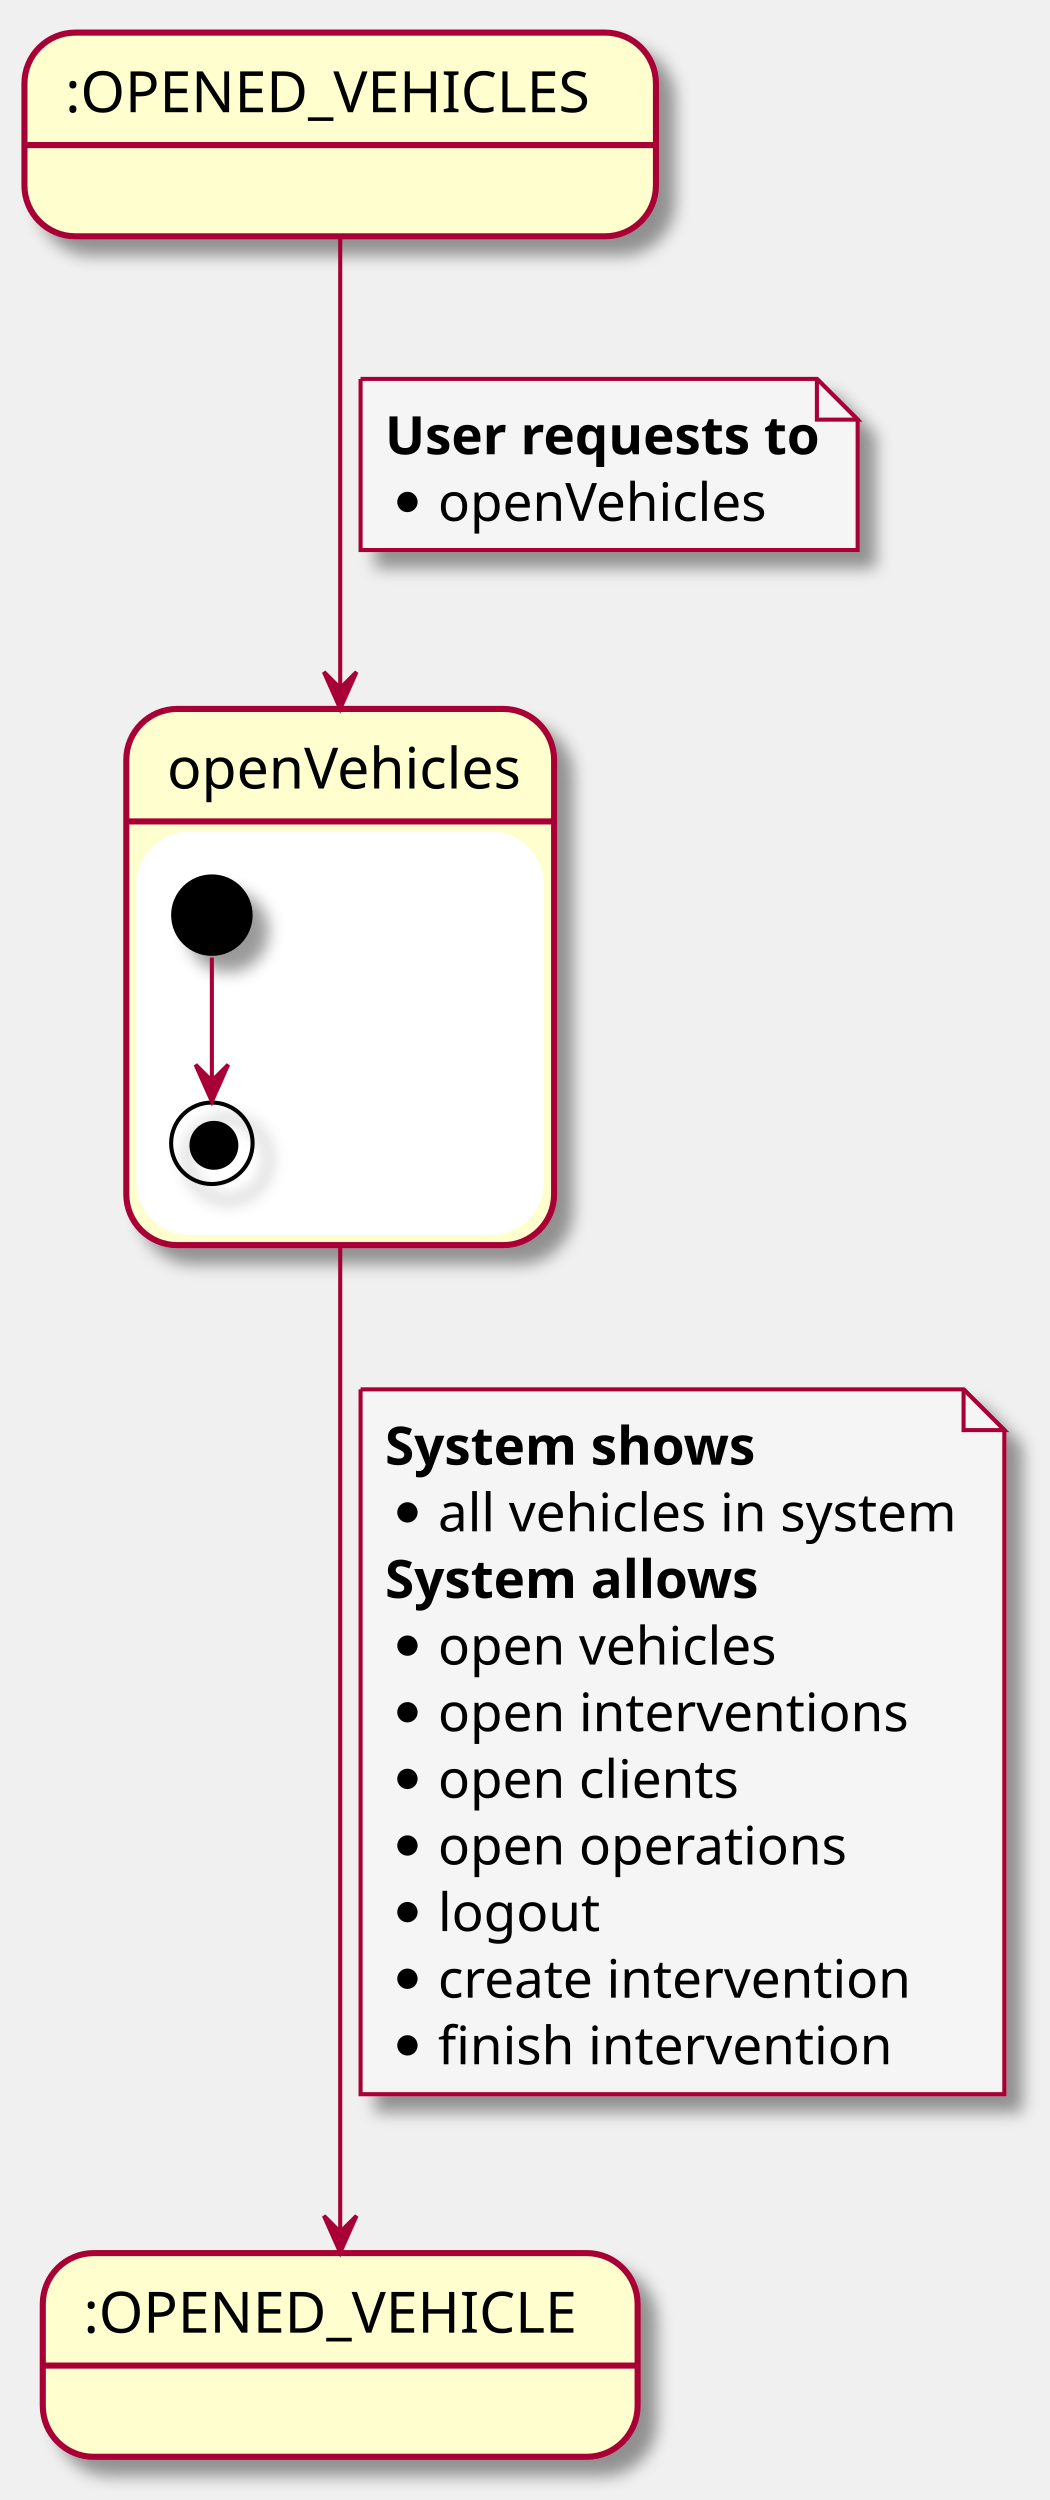
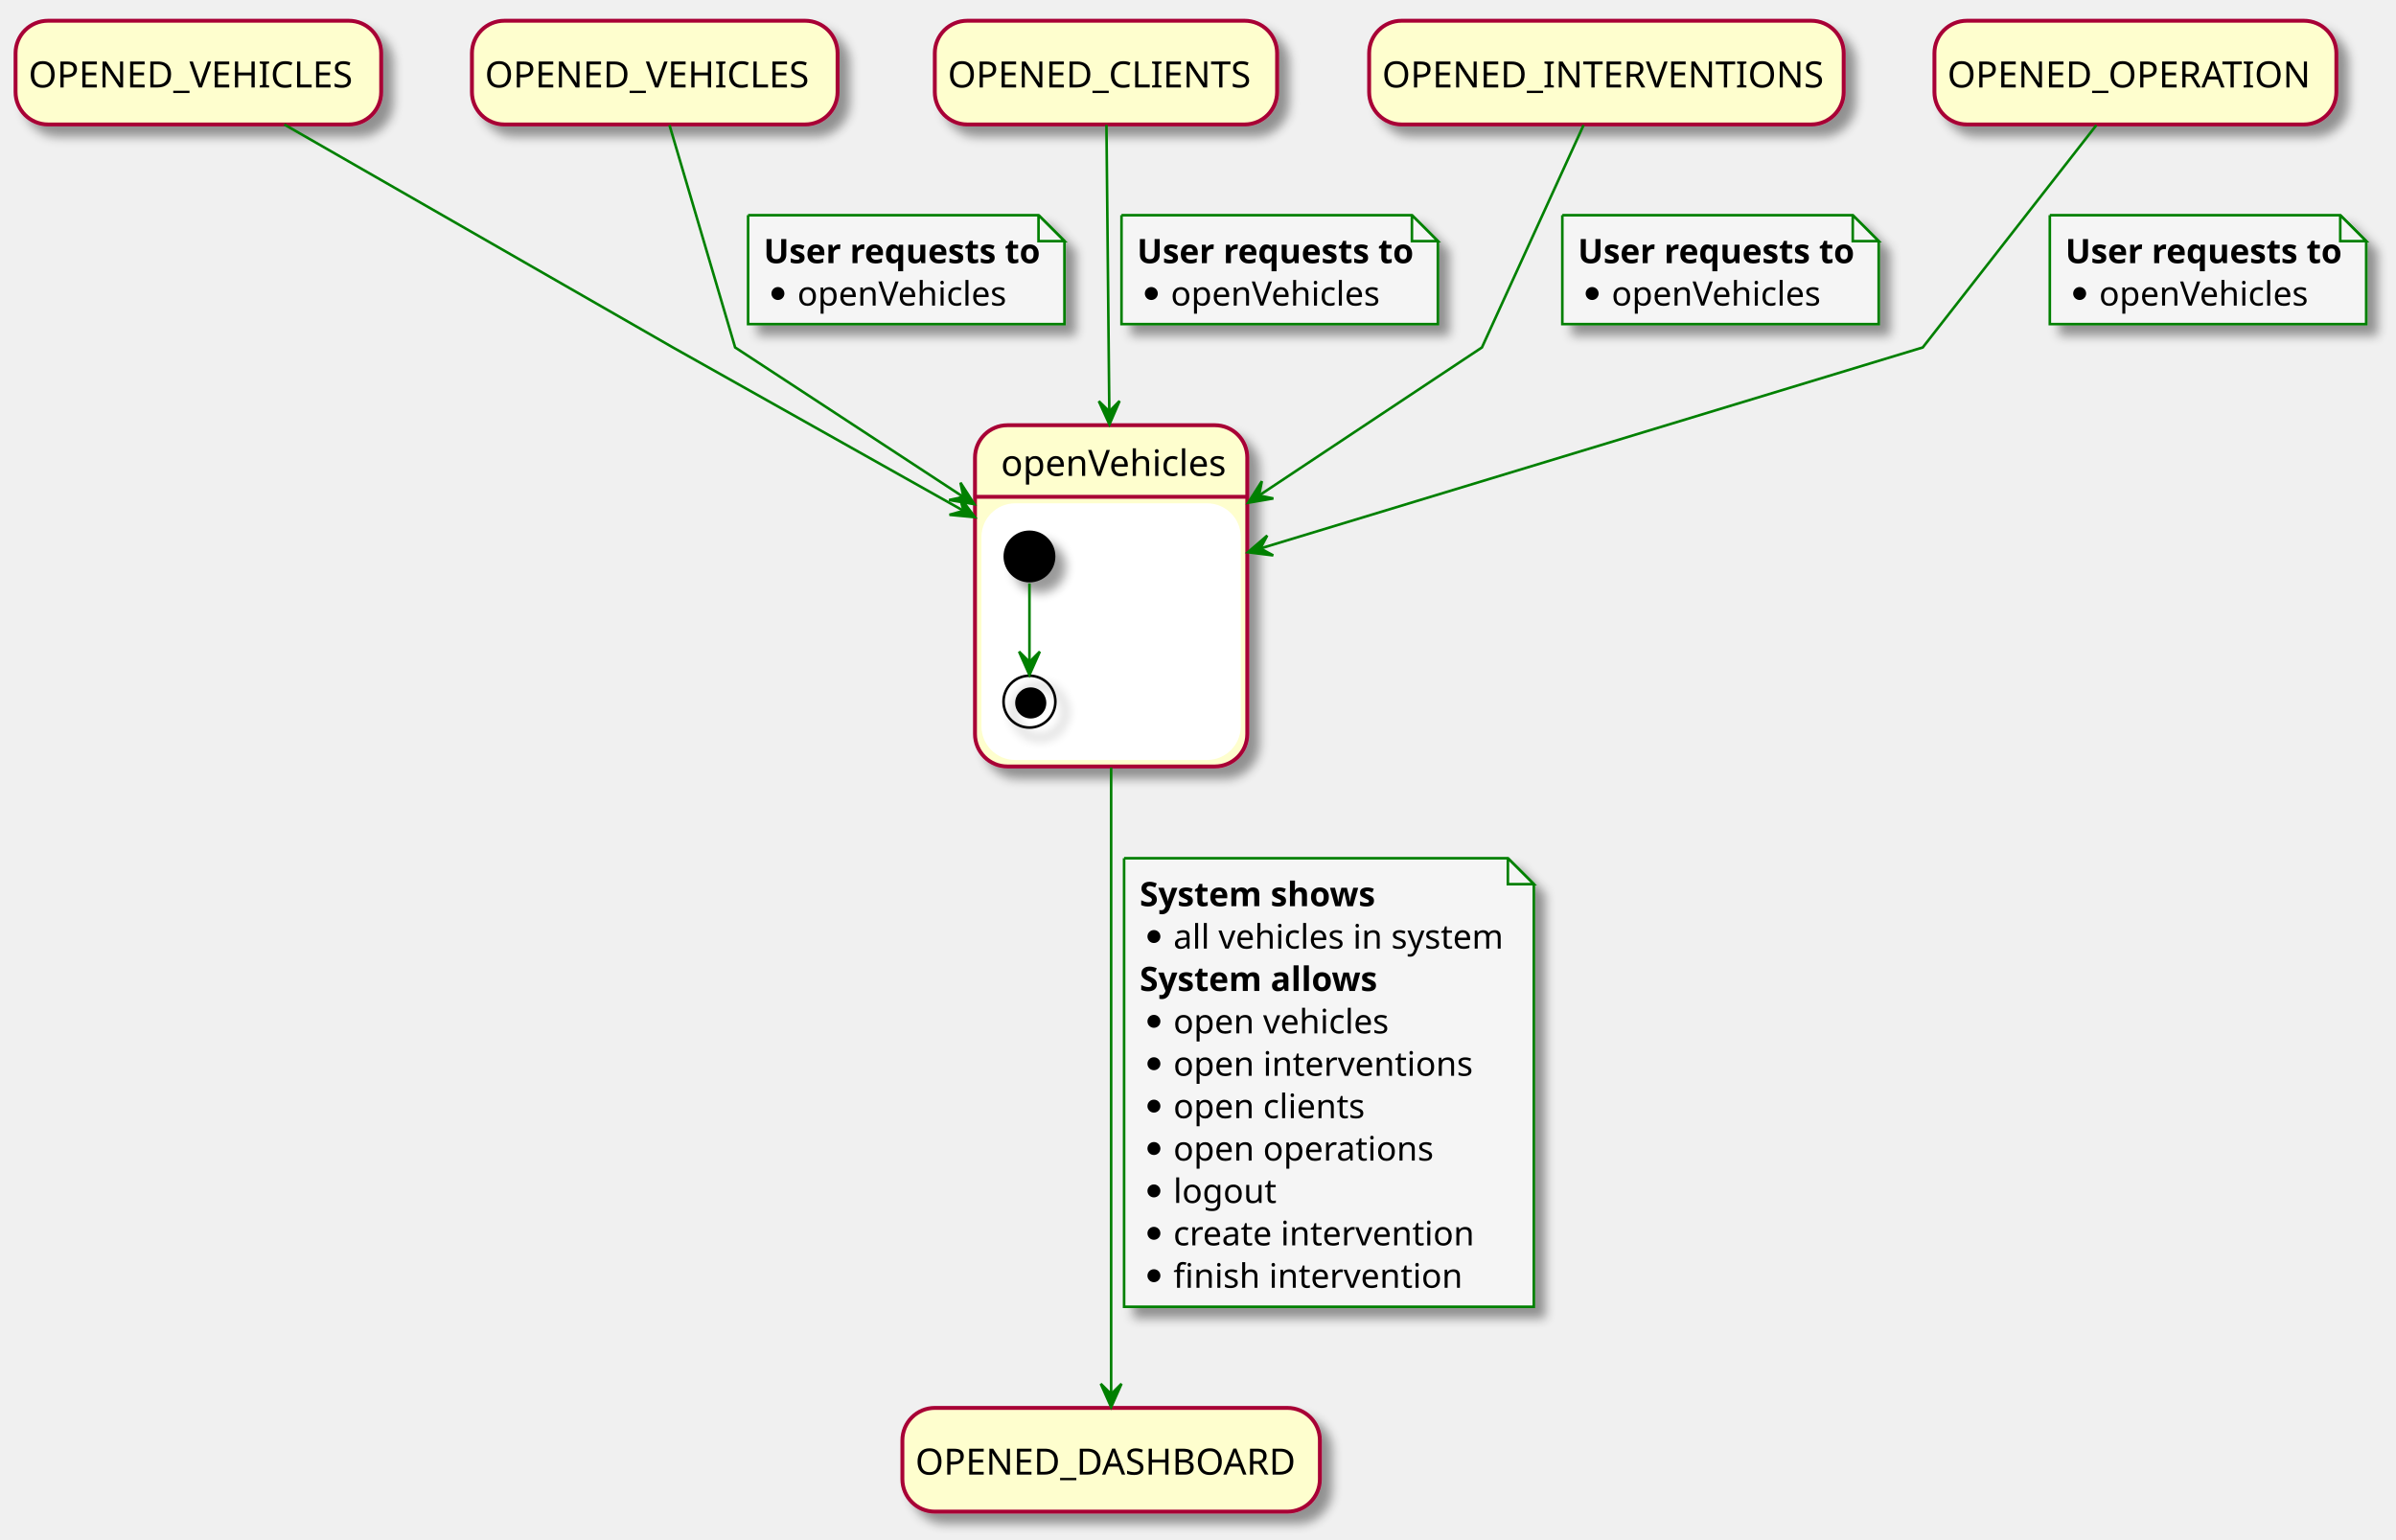
- <svg xmlns="http://www.w3.org/2000/svg" contentScriptType="application/ecmascript" contentStyleType="text/css" height="767.5px" preserveAspectRatio="none" style="width:322px;height:767px;" version="1.1" viewBox="0 0 322 767" width="322.5px" zoomAndPan="magnify">
+ <svg xmlns="http://www.w3.org/2000/svg" contentScriptType="application/ecmascript" contentStyleType="text/css" height="742.5px" preserveAspectRatio="none" style="width:1155px;height:742px;" version="1.1" viewBox="0 0 1155 742" width="1155px" zoomAndPan="magnify">
  <defs>
-     <filter height="300%" id="fczf4oyykz4tn" width="300%" x="-1" y="-1">
+     <filter height="300%" id="f1wb5sw4vh0gz3" width="300%" x="-1" y="-1">
      <feGaussianBlur result="blurOut" stdDeviation="2.5" />
      <feColorMatrix in="blurOut" result="blurOut2" type="matrix" values="0 0 0 0 0 0 0 0 0 0 0 0 0 0 0 0 0 0 .4 0" />
      <feOffset dx="5.0" dy="5.0" in="blurOut2" result="blurOut3" />
      <feBlend in="SourceGraphic" in2="blurOut3" mode="normal" />
    </filter>
  </defs>
  <g>
-     <rect fill="#FEFECE" filter="url(#fczf4oyykz4tn)" height="62.5" rx="15.625" ry="15.625" style="stroke: #A80036; stroke-width: 1.875;" width="193.75" x="7.5" y="10" />
-     <line style="stroke: #A80036; stroke-width: 1.875;" x1="7.5" x2="201.25" y1="44.512" y2="44.512" />
-     <text fill="#000000" font-family="sans-serif" font-size="17.5" lengthAdjust="spacingAndGlyphs" textLength="168.75" x="20" y="34.416">:OPENED_VEHICLES</text>
-     <rect fill="#FEFECE" filter="url(#fczf4oyykz4tn)" height="62.5" rx="15.625" ry="15.625" style="stroke: #A80036; stroke-width: 1.875;" width="182.5" x="13.125" y="691.25" />
-     <line style="stroke: #A80036; stroke-width: 1.875;" x1="13.125" x2="195.625" y1="725.762" y2="725.762" />
-     <text fill="#000000" font-family="sans-serif" font-size="17.5" lengthAdjust="spacingAndGlyphs" textLength="157.5" x="25.625" y="715.667">:OPENED_VEHICLE</text>
-     <rect fill="#FEFECE" filter="url(#fczf4oyykz4tn)" height="164.512" rx="15.625" ry="15.625" style="stroke: #A80036; stroke-width: 1.875;" width="131.25" x="38.75" y="217.5" />
-     <rect fill="#FFFFFF" height="122.5" rx="15.625" ry="15.625" style="stroke: #FFFFFF; stroke-width: 1.25;" width="123.75" x="42.5" y="255.762" />
-     <line style="stroke: #A80036; stroke-width: 1.875;" x1="38.75" x2="170" y1="252.012" y2="252.012" />
-     <text fill="#000000" font-family="sans-serif" font-size="17.5" lengthAdjust="spacingAndGlyphs" textLength="106.25" x="51.25" y="241.917">openVehicles</text>
-     <ellipse cx="65" cy="280.762" fill="#000000" filter="url(#fczf4oyykz4tn)" rx="12.5" ry="12.5" style="stroke: none; stroke-width: 1.25;" />
-     <ellipse cx="65" cy="350.762" fill="none" filter="url(#fczf4oyykz4tn)" rx="12.5" ry="12.5" style="stroke: #000000; stroke-width: 1.25;" />
-     <ellipse cx="65.625" cy="351.387" fill="#000000" rx="7.5" ry="7.5" style="stroke: none; stroke-width: 1.25;" />
-     <path d="M65,293.769 C65,304.126 65,319.376 65,331.309 " fill="none" id="*start*openVehicles-&gt;*end*openVehicles" style="stroke: #A80036; stroke-width: 1.25;" />
-     <polygon fill="#A80036" points="65,337.889,70,326.639,65,331.639,60,326.639,65,337.889" style="stroke: #A80036; stroke-width: 1.25;" />
-     <path d="M104.375,72.901 C104.375,106.778 104.375,163.094 104.375,211.014 " fill="none" id="startState-&gt;openVehicles" style="stroke: #A80036; stroke-width: 1.25;" />
-     <polygon fill="#A80036" points="104.375,217.415,109.375,206.165,104.375,211.165,99.375,206.165,104.375,217.415" style="stroke: #A80036; stroke-width: 1.25;" />
-     <path d="M110.625,116.25 L110.625,168.75 L263.125,168.75 L263.125,128.75 L250.625,116.25 L110.625,116.25 " fill="#F5F5F5" filter="url(#fczf4oyykz4tn)" style="stroke: #A80036; stroke-width: 1.25;" />
-     <path d="M250.625,116.25 L250.625,128.75 L263.125,128.75 L250.625,116.25 " fill="#F5F5F5" style="stroke: #A80036; stroke-width: 1.25;" />
-     <text fill="#000000" font-family="sans-serif" font-size="16.25" font-weight="bold" lengthAdjust="spacingAndGlyphs" textLength="126.25" x="118.125" y="139.369">User requests to</text>
-     <ellipse cx="125" cy="154.004" fill="#000000" rx="3.125" ry="3.125" style="stroke: #000000; stroke-width: 0.0;" />
-     <text fill="#000000" font-family="sans-serif" font-size="16.25" lengthAdjust="spacingAndGlyphs" textLength="97.5" x="134.375" y="159.808">openVehicles</text>
-     <path d="M104.375,382.729 C104.375,473.827 104.375,617.357 104.375,684.424 " fill="none" id="openVehicles-&gt;endState" style="stroke: #A80036; stroke-width: 1.25;" />
-     <polygon fill="#A80036" points="104.375,691.058,109.375,679.808,104.375,684.808,99.375,679.808,104.375,691.058" style="stroke: #A80036; stroke-width: 1.25;" />
-     <path d="M110.625,426.25 L110.625,642.5 L308.125,642.5 L308.125,438.75 L295.625,426.25 L110.625,426.25 " fill="#F5F5F5" filter="url(#fczf4oyykz4tn)" style="stroke: #A80036; stroke-width: 1.25;" />
-     <path d="M295.625,426.25 L295.625,438.75 L308.125,438.75 L295.625,426.25 " fill="#F5F5F5" style="stroke: #A80036; stroke-width: 1.25;" />
-     <text fill="#000000" font-family="sans-serif" font-size="16.25" font-weight="bold" lengthAdjust="spacingAndGlyphs" textLength="111.25" x="118.125" y="449.369">System shows</text>
-     <ellipse cx="125" cy="464.004" fill="#000000" rx="3.125" ry="3.125" style="stroke: #000000; stroke-width: 0.0;" />
-     <text fill="#000000" font-family="sans-serif" font-size="16.25" lengthAdjust="spacingAndGlyphs" textLength="155" x="134.375" y="469.808">all vehicles in system</text>
-     <text fill="#000000" font-family="sans-serif" font-size="16.25" font-weight="bold" lengthAdjust="spacingAndGlyphs" textLength="113.75" x="118.125" y="490.248">System allows</text>
-     <ellipse cx="125" cy="504.883" fill="#000000" rx="3.125" ry="3.125" style="stroke: #000000; stroke-width: 0.0;" />
-     <text fill="#000000" font-family="sans-serif" font-size="16.25" lengthAdjust="spacingAndGlyphs" textLength="97.5" x="134.375" y="510.687">open vehicles</text>
-     <ellipse cx="125" cy="525.322" fill="#000000" rx="3.125" ry="3.125" style="stroke: #000000; stroke-width: 0.0;" />
-     <text fill="#000000" font-family="sans-serif" font-size="16.25" lengthAdjust="spacingAndGlyphs" textLength="130" x="134.375" y="531.127">open interventions</text>
-     <ellipse cx="125" cy="545.762" fill="#000000" rx="3.125" ry="3.125" style="stroke: #000000; stroke-width: 0.0;" />
-     <text fill="#000000" font-family="sans-serif" font-size="16.25" lengthAdjust="spacingAndGlyphs" textLength="87.5" x="134.375" y="551.566">open clients</text>
-     <ellipse cx="125" cy="566.201" fill="#000000" rx="3.125" ry="3.125" style="stroke: #000000; stroke-width: 0.0;" />
-     <text fill="#000000" font-family="sans-serif" font-size="16.25" lengthAdjust="spacingAndGlyphs" textLength="115" x="134.375" y="572.006">open operations</text>
-     <ellipse cx="125" cy="586.641" fill="#000000" rx="3.125" ry="3.125" style="stroke: #000000; stroke-width: 0.0;" />
-     <text fill="#000000" font-family="sans-serif" font-size="16.25" lengthAdjust="spacingAndGlyphs" textLength="43.75" x="134.375" y="592.445">logout</text>
-     <ellipse cx="125" cy="607.08" fill="#000000" rx="3.125" ry="3.125" style="stroke: #000000; stroke-width: 0.0;" />
-     <text fill="#000000" font-family="sans-serif" font-size="16.25" lengthAdjust="spacingAndGlyphs" textLength="131.25" x="134.375" y="612.885">create intervention</text>
-     <ellipse cx="125" cy="627.519" fill="#000000" rx="3.125" ry="3.125" style="stroke: #000000; stroke-width: 0.0;" />
-     <text fill="#000000" font-family="sans-serif" font-size="16.25" lengthAdjust="spacingAndGlyphs" textLength="123.75" x="134.375" y="633.324">finish intervention</text>
+     <rect fill="#FEFECE" filter="url(#f1wb5sw4vh0gz3)" height="50" rx="15.625" ry="15.625" style="stroke: #A80036; stroke-width: 1.875;" width="176.25" x="7.5" y="10" />
+     <text fill="#000000" font-family="sans-serif" font-size="17.5" lengthAdjust="spacingAndGlyphs" textLength="163.75" x="13.75" y="42.161">OPENED_VEHICLES</text>
+     <rect fill="#FEFECE" filter="url(#f1wb5sw4vh0gz3)" height="50" rx="15.625" ry="15.625" style="stroke: #A80036; stroke-width: 1.875;" width="201.25" x="435" y="678.75" />
+     <text fill="#000000" font-family="sans-serif" font-size="17.5" lengthAdjust="spacingAndGlyphs" textLength="188.75" x="441.25" y="710.911">OPENED_DASHBOARD</text>
+     <rect fill="#FEFECE" filter="url(#f1wb5sw4vh0gz3)" height="50" rx="15.625" ry="15.625" style="stroke: #A80036; stroke-width: 1.875;" width="176.25" x="227.5" y="10" />
+     <text fill="#000000" font-family="sans-serif" font-size="17.5" lengthAdjust="spacingAndGlyphs" textLength="163.75" x="233.75" y="42.161">OPENED_VEHICLES</text>
+     <rect fill="#FEFECE" filter="url(#f1wb5sw4vh0gz3)" height="50" rx="15.625" ry="15.625" style="stroke: #A80036; stroke-width: 1.875;" width="165" x="450.625" y="10" />
+     <text fill="#000000" font-family="sans-serif" font-size="17.5" lengthAdjust="spacingAndGlyphs" textLength="152.5" x="456.875" y="42.161">OPENED_CLIENTS</text>
+     <rect fill="#FEFECE" filter="url(#f1wb5sw4vh0gz3)" height="50" rx="15.625" ry="15.625" style="stroke: #A80036; stroke-width: 1.875;" width="228.75" x="660" y="10" />
+     <text fill="#000000" font-family="sans-serif" font-size="17.5" lengthAdjust="spacingAndGlyphs" textLength="216.25" x="666.25" y="42.161">OPENED_INTERVENTIONS</text>
+     <rect fill="#FEFECE" filter="url(#f1wb5sw4vh0gz3)" height="50" rx="15.625" ry="15.625" style="stroke: #A80036; stroke-width: 1.875;" width="193.75" x="932.5" y="10" />
+     <text fill="#000000" font-family="sans-serif" font-size="17.5" lengthAdjust="spacingAndGlyphs" textLength="181.25" x="938.75" y="42.161">OPENED_OPERATION</text>
+     <rect fill="#FEFECE" filter="url(#f1wb5sw4vh0gz3)" height="164.512" rx="15.625" ry="15.625" style="stroke: #A80036; stroke-width: 1.875;" width="131.25" x="470" y="205" />
+     <rect fill="#FFFFFF" height="122.5" rx="15.625" ry="15.625" style="stroke: #FFFFFF; stroke-width: 1.25;" width="123.75" x="473.75" y="243.262" />
+     <line style="stroke: #A80036; stroke-width: 1.875;" x1="470" x2="601.25" y1="239.512" y2="239.512" />
+     <text fill="#000000" font-family="sans-serif" font-size="17.5" lengthAdjust="spacingAndGlyphs" textLength="106.25" x="482.5" y="229.417">openVehicles</text>
+     <ellipse cx="496.25" cy="268.262" fill="#000000" filter="url(#f1wb5sw4vh0gz3)" rx="12.5" ry="12.5" style="stroke: none; stroke-width: 1.25;" />
+     <ellipse cx="496.25" cy="338.262" fill="none" filter="url(#f1wb5sw4vh0gz3)" rx="12.5" ry="12.5" style="stroke: #000000; stroke-width: 1.25;" />
+     <ellipse cx="496.875" cy="338.887" fill="#000000" rx="7.5" ry="7.5" style="stroke: none; stroke-width: 1.25;" />
+     <path d="M496.25,281.269 C496.25,291.626 496.25,306.876 496.25,318.809 " fill="none" id="*start*openVehicles-&gt;*end*openVehicles" style="stroke: #008000; stroke-width: 1.25;" />
+     <polygon fill="#008000" points="496.25,325.389,501.25,314.139,496.25,319.139,491.25,314.139,496.25,325.389" style="stroke: #008000; stroke-width: 1.25;" />
+     <path d="M322.733,60.324 C333.919,98.214 354.375,167.5 354.375,167.5 C354.375,167.5 413.469,206.216 464.171,239.435 " fill="none" id="startState1-&gt;openVehicles" style="stroke: #008000; stroke-width: 1.25;" />
+     <polygon fill="#008000" points="469.676,243.042,463.005,232.695,464.448,239.618,457.526,241.06,469.676,243.042" style="stroke: #008000; stroke-width: 1.25;" />
+     <path d="M360.625,103.75 L360.625,156.25 L513.125,156.25 L513.125,116.25 L500.625,103.75 L360.625,103.75 " fill="#F5F5F5" filter="url(#f1wb5sw4vh0gz3)" style="stroke: #008000; stroke-width: 1.25;" />
+     <path d="M500.625,103.75 L500.625,116.25 L513.125,116.25 L500.625,103.75 " fill="#F5F5F5" style="stroke: #008000; stroke-width: 1.25;" />
+     <text fill="#000000" font-family="sans-serif" font-size="16.25" font-weight="bold" lengthAdjust="spacingAndGlyphs" textLength="126.25" x="368.125" y="126.869">User requests to</text>
+     <ellipse cx="375" cy="141.504" fill="#000000" rx="3.125" ry="3.125" style="stroke: #000000; stroke-width: 0.0;" />
+     <text fill="#000000" font-family="sans-serif" font-size="16.25" lengthAdjust="spacingAndGlyphs" textLength="97.5" x="384.375" y="147.308">openVehicles</text>
+     <path d="M533.365,60.221 C533.68,91.801 534.254,149.076 534.744,198.066 " fill="none" id="startState2-&gt;openVehicles" style="stroke: #008000; stroke-width: 1.25;" />
+     <polygon fill="#008000" points="534.809,204.613,539.696,193.313,534.746,198.363,529.697,193.413,534.809,204.613" style="stroke: #008000; stroke-width: 1.25;" />
+     <path d="M540.625,103.75 L540.625,156.25 L693.125,156.25 L693.125,116.25 L680.625,103.75 L540.625,103.75 " fill="#F5F5F5" filter="url(#f1wb5sw4vh0gz3)" style="stroke: #008000; stroke-width: 1.25;" />
+     <path d="M680.625,103.75 L680.625,116.25 L693.125,116.25 L680.625,103.75 " fill="#F5F5F5" style="stroke: #008000; stroke-width: 1.25;" />
+     <text fill="#000000" font-family="sans-serif" font-size="16.25" font-weight="bold" lengthAdjust="spacingAndGlyphs" textLength="126.25" x="548.125" y="126.869">User requests to</text>
+     <ellipse cx="555" cy="141.504" fill="#000000" rx="3.125" ry="3.125" style="stroke: #000000; stroke-width: 0.0;" />
+     <text fill="#000000" font-family="sans-serif" font-size="16.25" lengthAdjust="spacingAndGlyphs" textLength="97.5" x="564.375" y="147.308">openVehicles</text>
+     <path d="M763.37,60.324 C746.049,98.214 714.375,167.5 714.375,167.5 C714.375,167.5 656.864,205.706 607.085,238.778 " fill="none" id="startState3-&gt;openVehicles" style="stroke: #008000; stroke-width: 1.25;" />
+     <polygon fill="#008000" points="601.678,242.369,613.815,240.307,606.883,238.91,608.28,231.978,601.678,242.369" style="stroke: #008000; stroke-width: 1.25;" />
+     <path d="M753.125,103.75 L753.125,156.25 L905.625,156.25 L905.625,116.25 L893.125,103.75 L753.125,103.75 " fill="#F5F5F5" filter="url(#f1wb5sw4vh0gz3)" style="stroke: #008000; stroke-width: 1.25;" />
+     <path d="M893.125,103.75 L893.125,116.25 L905.625,116.25 L893.125,103.75 " fill="#F5F5F5" style="stroke: #008000; stroke-width: 1.25;" />
+     <text fill="#000000" font-family="sans-serif" font-size="16.25" font-weight="bold" lengthAdjust="spacingAndGlyphs" textLength="126.25" x="760.625" y="126.869">User requests to</text>
+     <ellipse cx="767.5" cy="141.504" fill="#000000" rx="3.125" ry="3.125" style="stroke: #000000; stroke-width: 0.0;" />
+     <text fill="#000000" font-family="sans-serif" font-size="16.25" lengthAdjust="spacingAndGlyphs" textLength="97.5" x="776.875" y="147.308">openVehicles</text>
+     <path d="M1010.575,60.324 C980.984,98.214 926.875,167.5 926.875,167.5 C926.875,167.5 720.918,230.011 607.864,264.325 " fill="none" id="startState5-&gt;openVehicles" style="stroke: #008000; stroke-width: 1.25;" />
+     <polygon fill="#008000" points="601.553,266.24,613.77,267.755,607.533,264.424,610.864,258.187,601.553,266.24" style="stroke: #008000; stroke-width: 1.25;" />
+     <path d="M988.125,103.75 L988.125,156.25 L1140.625,156.25 L1140.625,116.25 L1128.125,103.75 L988.125,103.75 " fill="#F5F5F5" filter="url(#f1wb5sw4vh0gz3)" style="stroke: #008000; stroke-width: 1.25;" />
+     <path d="M1128.125,103.75 L1128.125,116.25 L1140.625,116.25 L1128.125,103.75 " fill="#F5F5F5" style="stroke: #008000; stroke-width: 1.25;" />
+     <text fill="#000000" font-family="sans-serif" font-size="16.25" font-weight="bold" lengthAdjust="spacingAndGlyphs" textLength="126.25" x="995.625" y="126.869">User requests to</text>
+     <ellipse cx="1002.5" cy="141.504" fill="#000000" rx="3.125" ry="3.125" style="stroke: #000000; stroke-width: 0.0;" />
+     <text fill="#000000" font-family="sans-serif" font-size="16.25" lengthAdjust="spacingAndGlyphs" textLength="97.5" x="1011.875" y="147.308">openVehicles</text>
+     <path d="M137.05,60.019 C202.969,97.841 324.375,167.5 324.375,167.5 C324.375,167.5 403.105,211.756 464.439,246.234 " fill="none" id="startState-&gt;openVehicles" style="stroke: #008000; stroke-width: 1.25;" />
+     <polygon fill="#008000" points="469.942,249.327,462.586,239.456,464.494,246.265,457.686,248.174,469.942,249.327" style="stroke: #008000; stroke-width: 1.25;" />
+     <path d="M535.625,370 C535.625,462.416 535.625,608.664 535.625,671.805 " fill="none" id="openVehicles-&gt;endState" style="stroke: #008000; stroke-width: 1.25;" />
+     <polygon fill="#008000" points="535.625,678.369,540.625,667.119,535.625,672.119,530.625,667.119,535.625,678.369" style="stroke: #008000; stroke-width: 1.25;" />
+     <path d="M541.875,413.75 L541.875,630 L739.375,630 L739.375,426.25 L726.875,413.75 L541.875,413.75 " fill="#F5F5F5" filter="url(#f1wb5sw4vh0gz3)" style="stroke: #008000; stroke-width: 1.25;" />
+     <path d="M726.875,413.75 L726.875,426.25 L739.375,426.25 L726.875,413.75 " fill="#F5F5F5" style="stroke: #008000; stroke-width: 1.25;" />
+     <text fill="#000000" font-family="sans-serif" font-size="16.25" font-weight="bold" lengthAdjust="spacingAndGlyphs" textLength="111.25" x="549.375" y="436.869">System shows</text>
+     <ellipse cx="556.25" cy="451.504" fill="#000000" rx="3.125" ry="3.125" style="stroke: #000000; stroke-width: 0.0;" />
+     <text fill="#000000" font-family="sans-serif" font-size="16.25" lengthAdjust="spacingAndGlyphs" textLength="155" x="565.625" y="457.308">all vehicles in system</text>
+     <text fill="#000000" font-family="sans-serif" font-size="16.25" font-weight="bold" lengthAdjust="spacingAndGlyphs" textLength="113.75" x="549.375" y="477.748">System allows</text>
+     <ellipse cx="556.25" cy="492.383" fill="#000000" rx="3.125" ry="3.125" style="stroke: #000000; stroke-width: 0.0;" />
+     <text fill="#000000" font-family="sans-serif" font-size="16.25" lengthAdjust="spacingAndGlyphs" textLength="97.5" x="565.625" y="498.187">open vehicles</text>
+     <ellipse cx="556.25" cy="512.822" fill="#000000" rx="3.125" ry="3.125" style="stroke: #000000; stroke-width: 0.0;" />
+     <text fill="#000000" font-family="sans-serif" font-size="16.25" lengthAdjust="spacingAndGlyphs" textLength="130" x="565.625" y="518.627">open interventions</text>
+     <ellipse cx="556.25" cy="533.262" fill="#000000" rx="3.125" ry="3.125" style="stroke: #000000; stroke-width: 0.0;" />
+     <text fill="#000000" font-family="sans-serif" font-size="16.25" lengthAdjust="spacingAndGlyphs" textLength="87.5" x="565.625" y="539.066">open clients</text>
+     <ellipse cx="556.25" cy="553.701" fill="#000000" rx="3.125" ry="3.125" style="stroke: #000000; stroke-width: 0.0;" />
+     <text fill="#000000" font-family="sans-serif" font-size="16.25" lengthAdjust="spacingAndGlyphs" textLength="115" x="565.625" y="559.506">open operations</text>
+     <ellipse cx="556.25" cy="574.141" fill="#000000" rx="3.125" ry="3.125" style="stroke: #000000; stroke-width: 0.0;" />
+     <text fill="#000000" font-family="sans-serif" font-size="16.25" lengthAdjust="spacingAndGlyphs" textLength="43.75" x="565.625" y="579.945">logout</text>
+     <ellipse cx="556.25" cy="594.58" fill="#000000" rx="3.125" ry="3.125" style="stroke: #000000; stroke-width: 0.0;" />
+     <text fill="#000000" font-family="sans-serif" font-size="16.25" lengthAdjust="spacingAndGlyphs" textLength="131.25" x="565.625" y="600.385">create intervention</text>
+     <ellipse cx="556.25" cy="615.019" fill="#000000" rx="3.125" ry="3.125" style="stroke: #000000; stroke-width: 0.0;" />
+     <text fill="#000000" font-family="sans-serif" font-size="16.25" lengthAdjust="spacingAndGlyphs" textLength="123.75" x="565.625" y="620.824">finish intervention</text>
  </g>
</svg>
